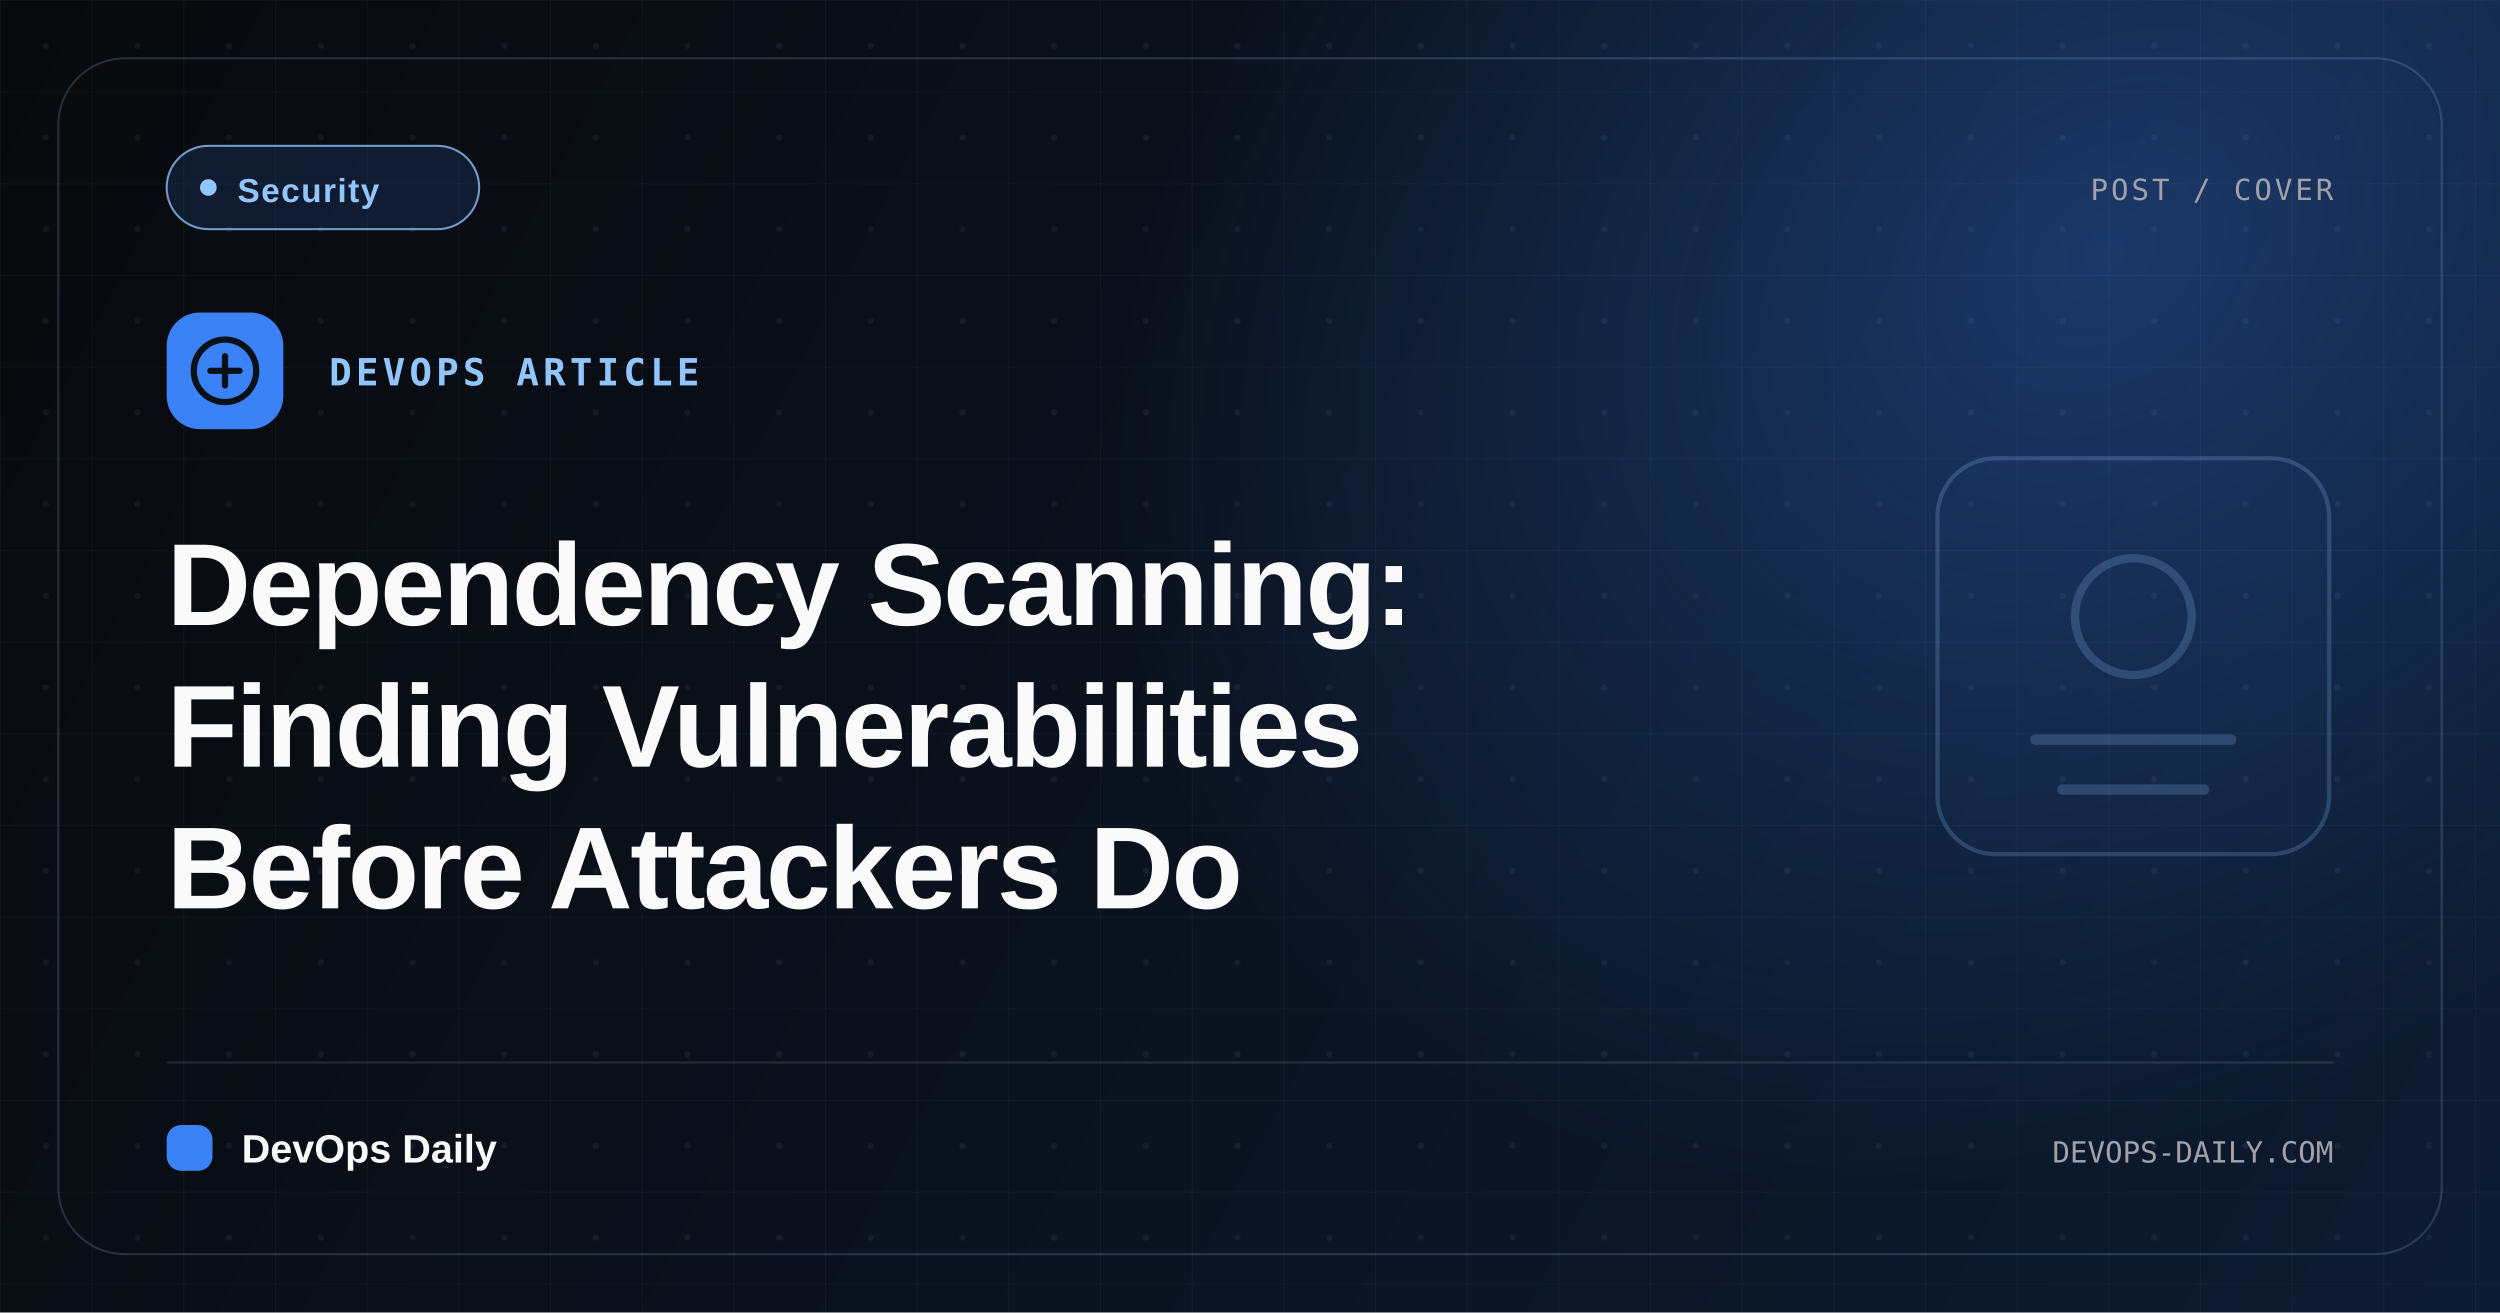
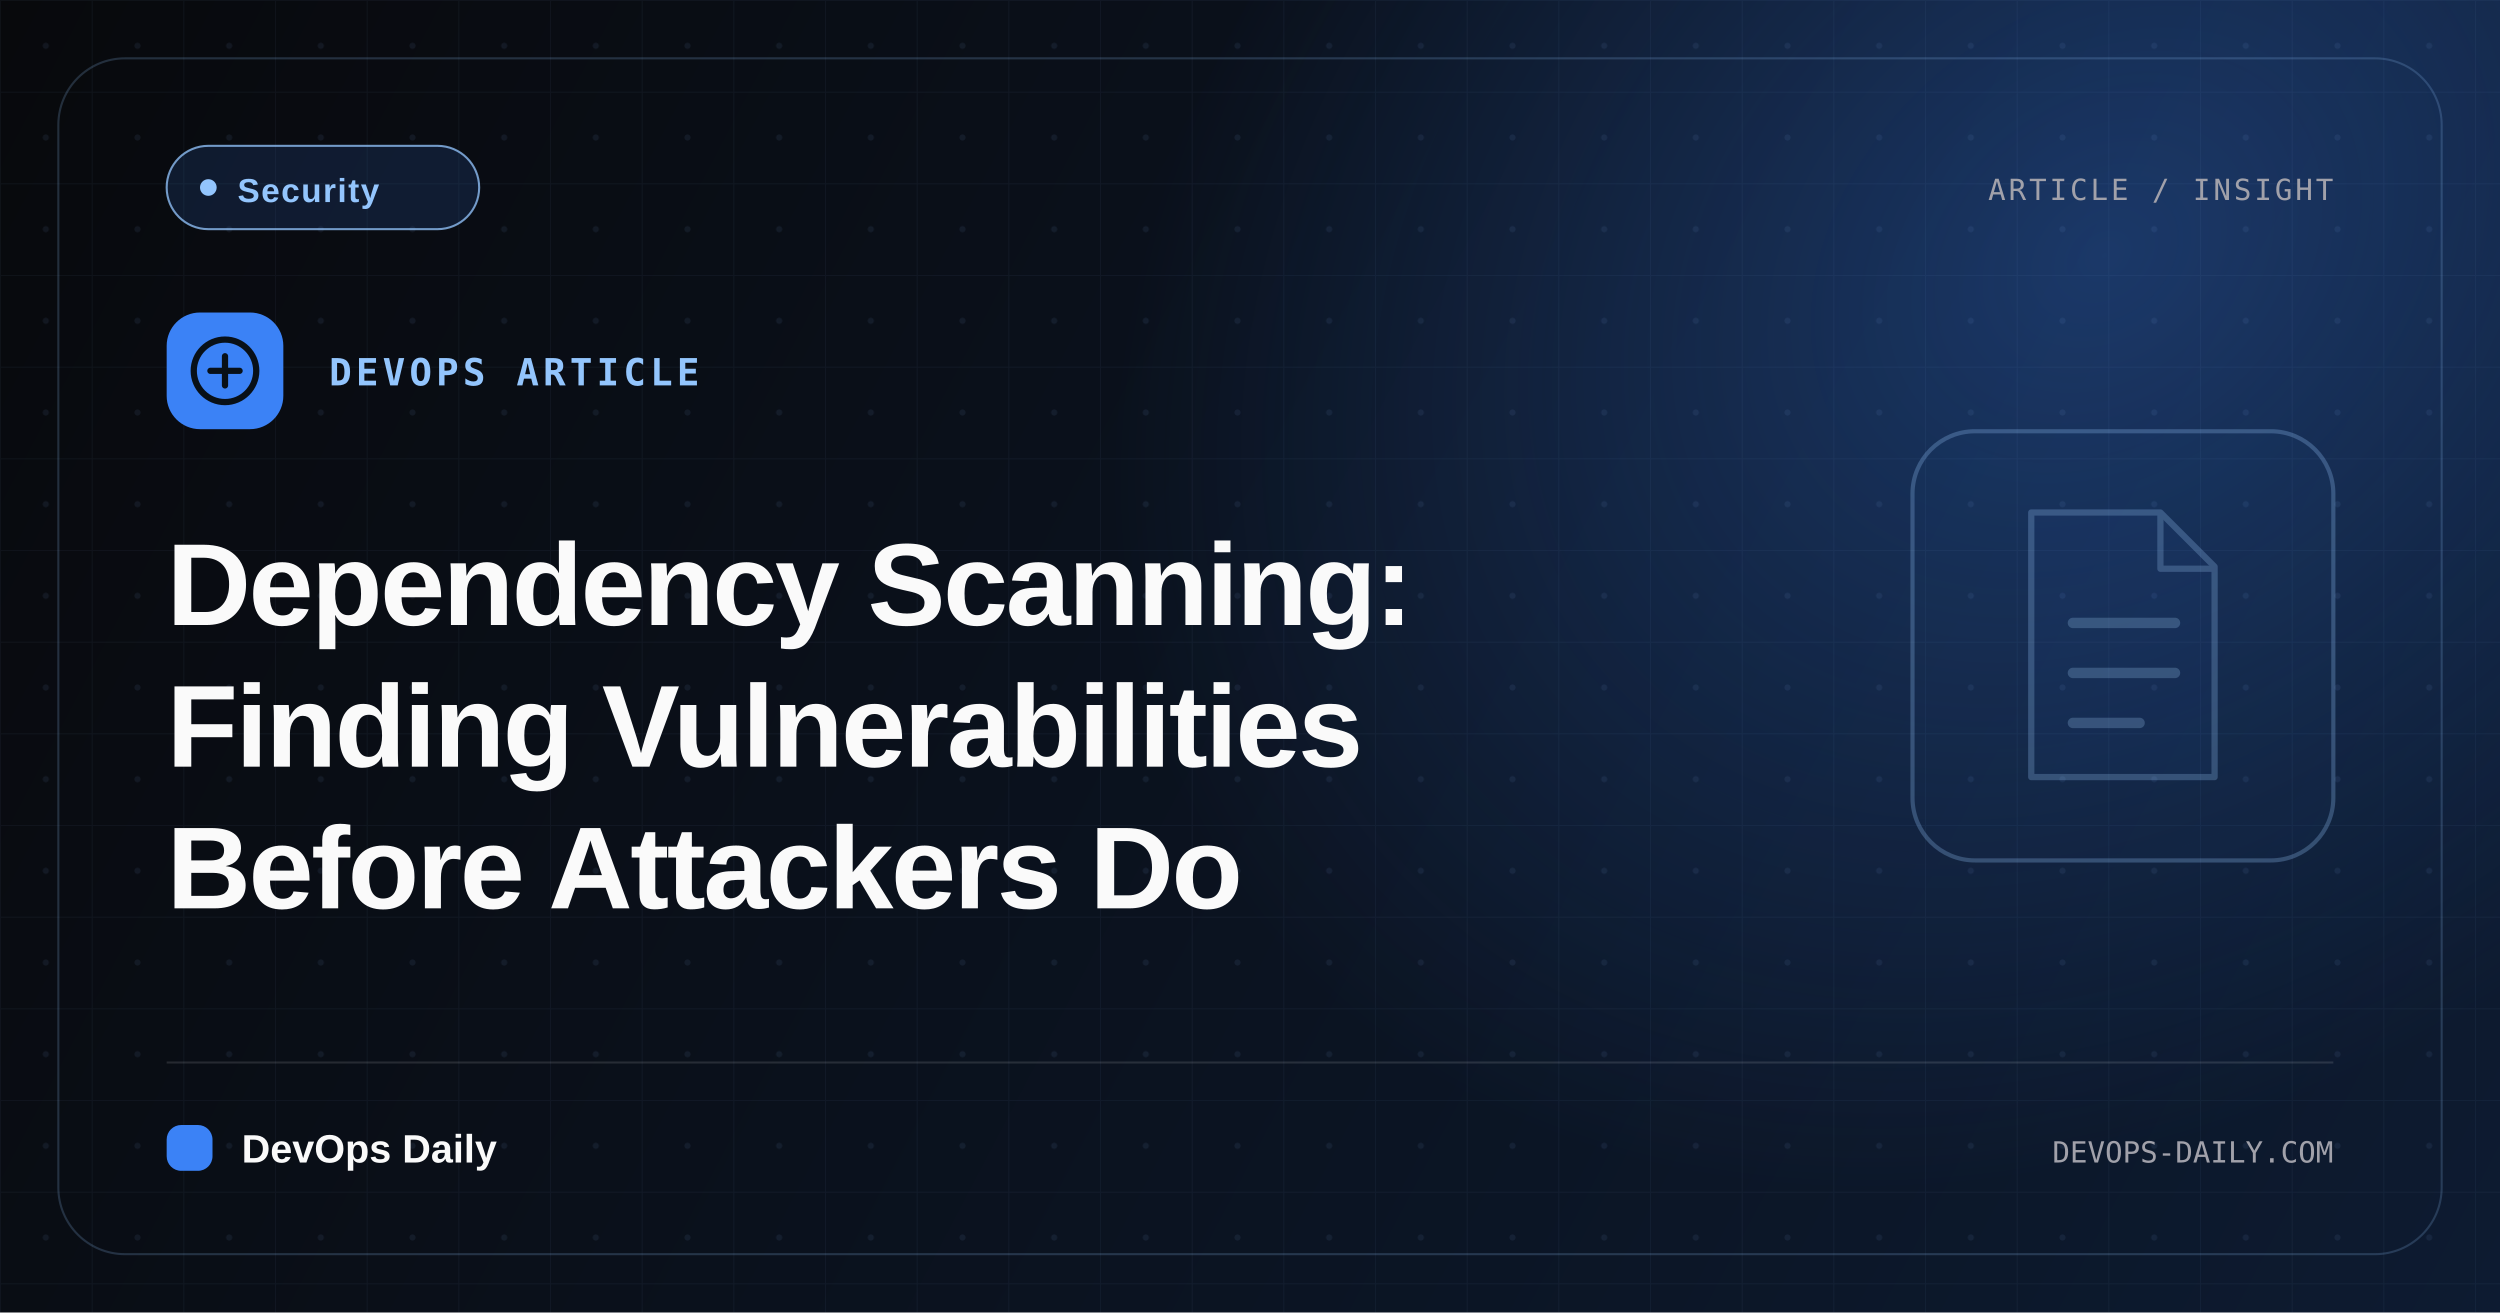
<svg xmlns="http://www.w3.org/2000/svg" width="1200" height="630" viewBox="0 0 1200 630" role="img" aria-label="Dependency Scanning: Finding Vulnerabilities Before Attackers Do">
  <defs>
    <linearGradient id="bg" x1="0" y1="0" x2="1200" y2="630" gradientUnits="userSpaceOnUse">
      <stop stop-color="#08090c" />
      <stop offset="1" stop-color="#0d1b31" />
    </linearGradient>
    <radialGradient id="glow" cx="0" cy="0" r="1" gradientTransform="translate(1010 120) rotate(142) scale(520 400)" gradientUnits="userSpaceOnUse">
      <stop stop-color="#3b82f6" stop-opacity=".32" />
      <stop offset="1" stop-color="#3b82f6" stop-opacity="0" />
    </radialGradient>
    <pattern id="grid" width="44" height="44" patternUnits="userSpaceOnUse">
      <path d="M44 0H0V44" fill="none" stroke="#93c5fd" stroke-opacity=".05" />
      <circle cx="22" cy="22" r="1.5" fill="#93c5fd" fill-opacity=".075" />
    </pattern>
  </defs>
  <rect width="1200" height="630" fill="url(#bg)" />
  <rect width="1200" height="630" fill="url(#glow)" />
  <rect width="1200" height="630" fill="url(#grid)" />
  <rect x="28" y="28" width="1144" height="574" rx="32" fill="none" stroke="#93c5fd" stroke-opacity=".2" />
-   <g transform="translate(930 220)" opacity=".22">
-     <rect x="0" y="0" width="188" height="190" rx="28" fill="#3b82f6" fill-opacity=".12" stroke="#93c5fd" stroke-width="2" />
-     <circle cx="94" cy="76" r="28" fill="none" stroke="#93c5fd" stroke-width="4" />
-     <path d="M47 135h94M60 159h68" stroke="#93c5fd" stroke-width="5" stroke-linecap="round" />
+   <g data-cover-motif="post" transform="translate(918 207)" opacity=".28">
+     <rect x="0" y="0" width="202" height="206" rx="30" fill="#3b82f6" fill-opacity=".08" stroke="#93c5fd" stroke-width="2" />
+     <path d="M57 39h62l26 26v101H57z" fill="#3b82f6" fill-opacity=".13" stroke="#93c5fd" stroke-width="3" stroke-linejoin="round" />
+     <path d="M119 39v27h26" fill="none" stroke="#93c5fd" stroke-width="3" stroke-linejoin="round" />
+     <path d="M77 92h49M77 116h49M77 140h32" stroke="#93c5fd" stroke-width="5" stroke-linecap="round" />
  </g>
  <rect x="80" y="70" width="150" height="40" rx="20" fill="#3b82f6" fill-opacity=".14" stroke="#93c5fd" stroke-opacity=".76" />
  <circle cx="100" cy="90" r="4" fill="#93c5fd" />
  <text x="114" y="97" font-family="Arial, sans-serif" font-size="16" font-weight="700" letter-spacing=".7" fill="#93c5fd">Security</text>
-   <text x="1120" y="96" font-family="Menlo, Monaco, monospace" font-size="14" letter-spacing="1.4" fill="#a1a1aa" text-anchor="end">POST / COVER</text>
+   <text x="1120" y="96" font-family="Menlo, Monaco, monospace" font-size="14" letter-spacing="1.4" fill="#a1a1aa" text-anchor="end">ARTICLE / INSIGHT</text>
  <rect x="80" y="150" width="56" height="56" rx="16" fill="#3b82f6" />
  <circle cx="108" cy="178" r="15" fill="none" stroke="#081018" stroke-width="3" />
  <path d="M101 178h14m-7-7v14" stroke="#081018" stroke-width="3" stroke-linecap="round" />
  <text x="158" y="185" font-family="Menlo, Monaco, monospace" font-size="18" font-weight="700" letter-spacing="2" fill="#93c5fd">DEVOPS ARTICLE</text>
  <text data-cover-title-line="true" x="80" y="300" font-family="Arial, sans-serif" font-size="56" font-weight="800" letter-spacing="-1.1" fill="#fafafa">Dependency Scanning:</text>
  <text data-cover-title-line="true" x="80" y="368" font-family="Arial, sans-serif" font-size="56" font-weight="800" letter-spacing="-1.1" fill="#fafafa">Finding Vulnerabilities</text>
  <text data-cover-title-line="true" x="80" y="436" font-family="Arial, sans-serif" font-size="56" font-weight="800" letter-spacing="-1.1" fill="#fafafa">Before Attackers Do</text>
  <line x1="80" y1="510" x2="1120" y2="510" stroke="#fafafa" stroke-opacity=".12" />
  <rect x="80" y="540" width="22" height="22" rx="7" fill="#3b82f6" />
  <text x="116" y="558" font-family="Arial, sans-serif" font-size="19" font-weight="800" fill="#fafafa">DevOps Daily</text>
  <text x="1120" y="558" font-family="Menlo, Monaco, monospace" font-size="14" fill="#a1a1aa" text-anchor="end">DEVOPS-DAILY.COM</text>
</svg>
